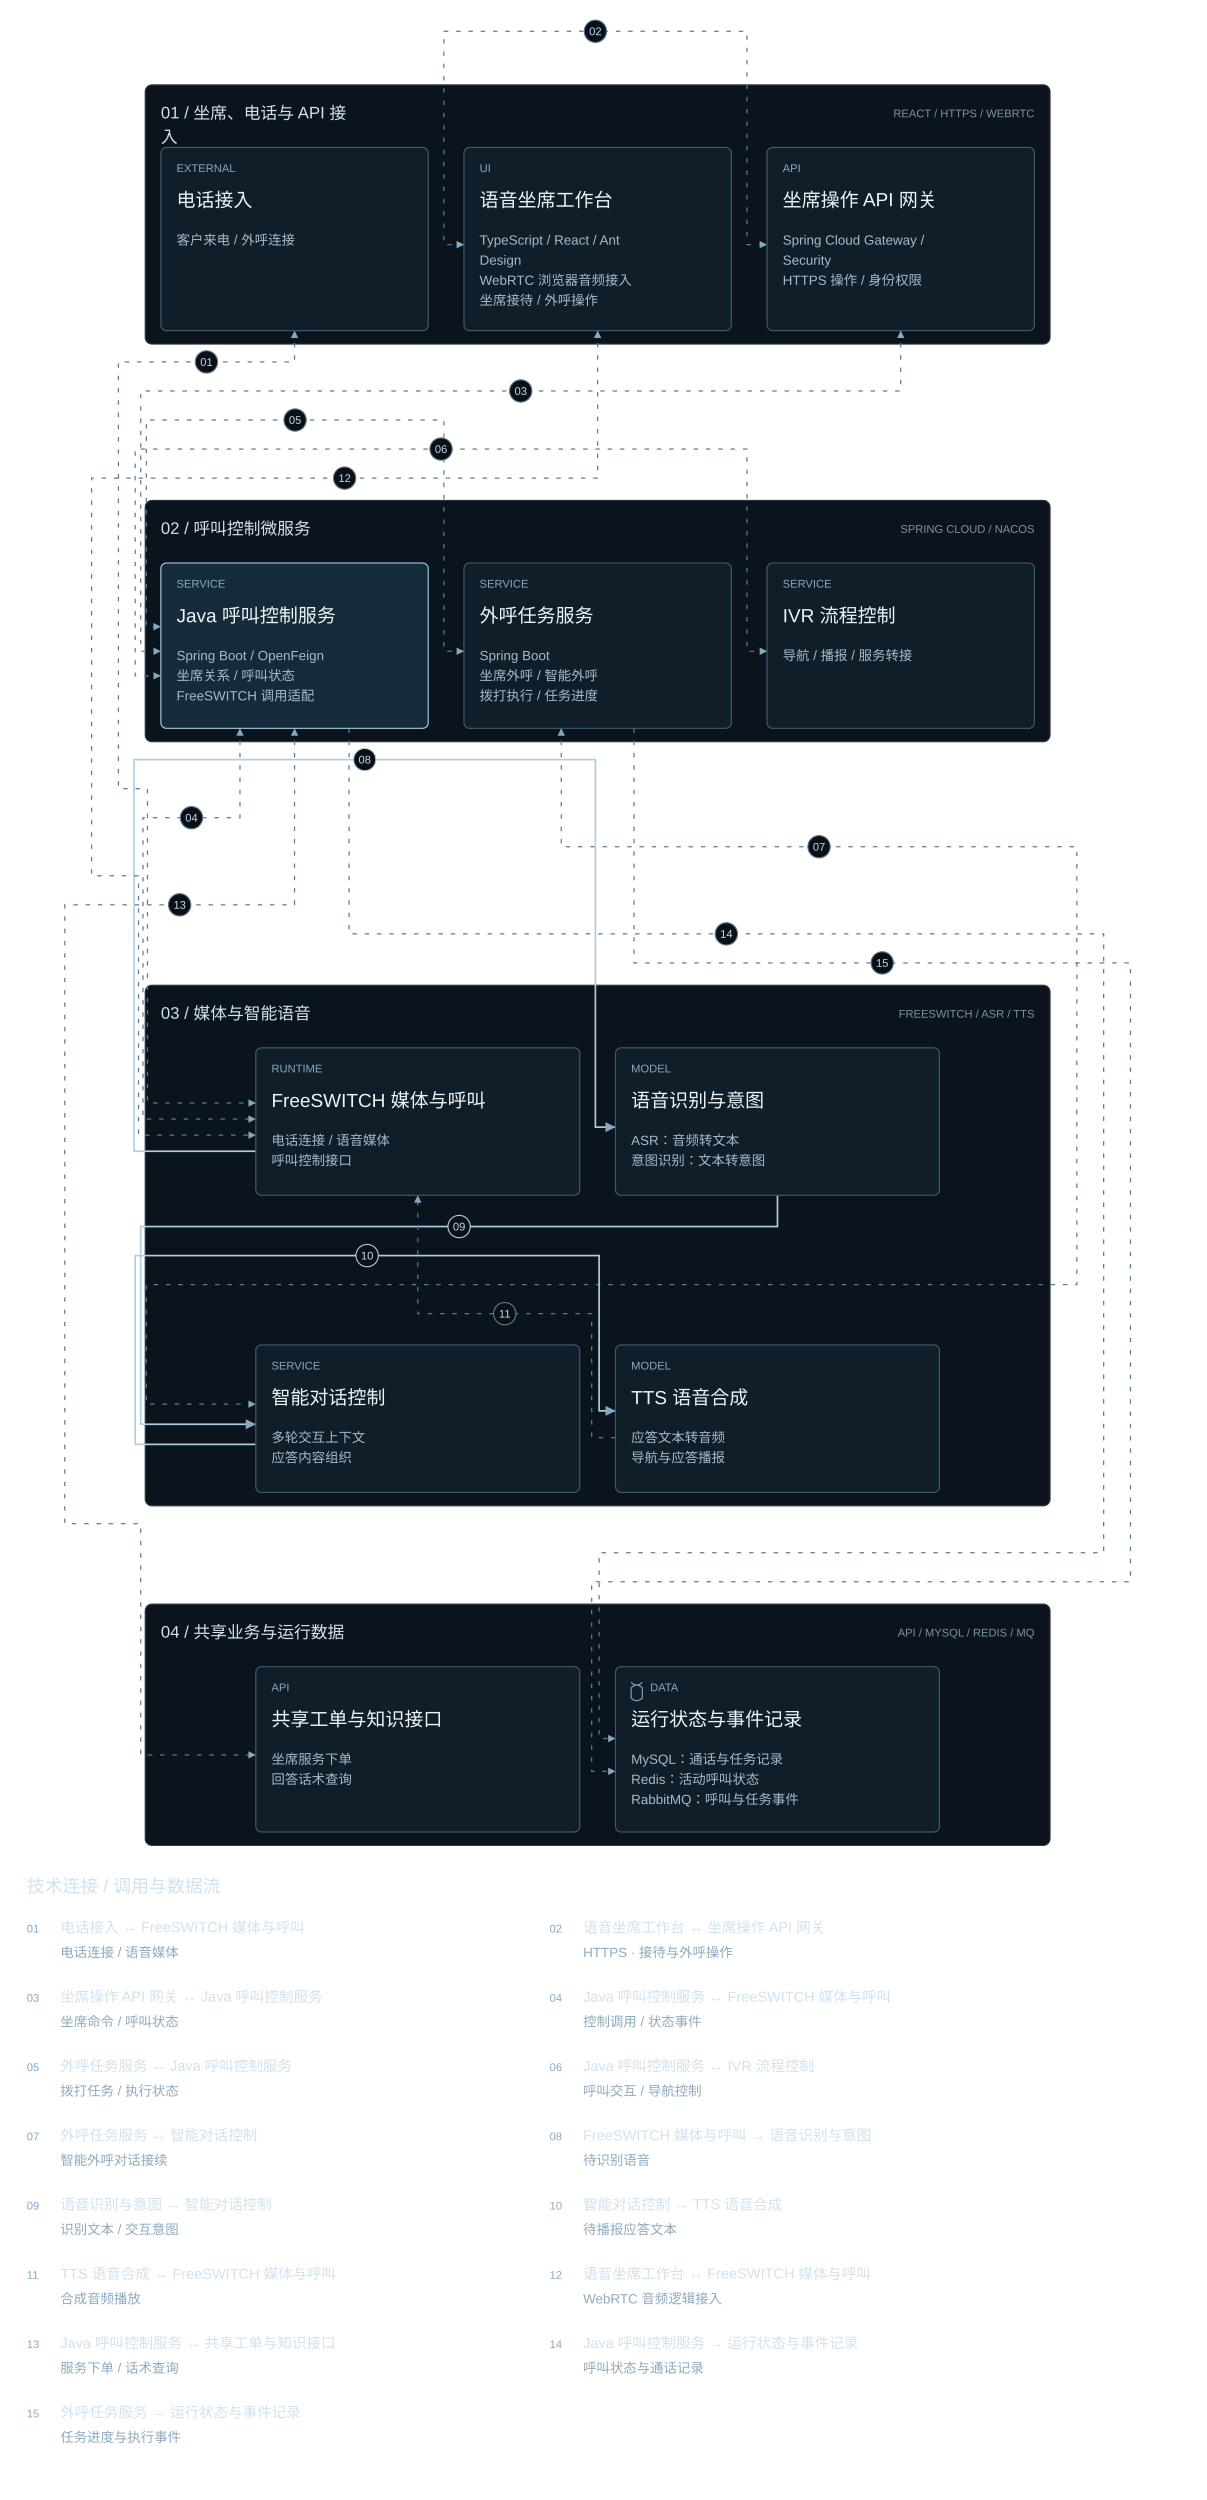
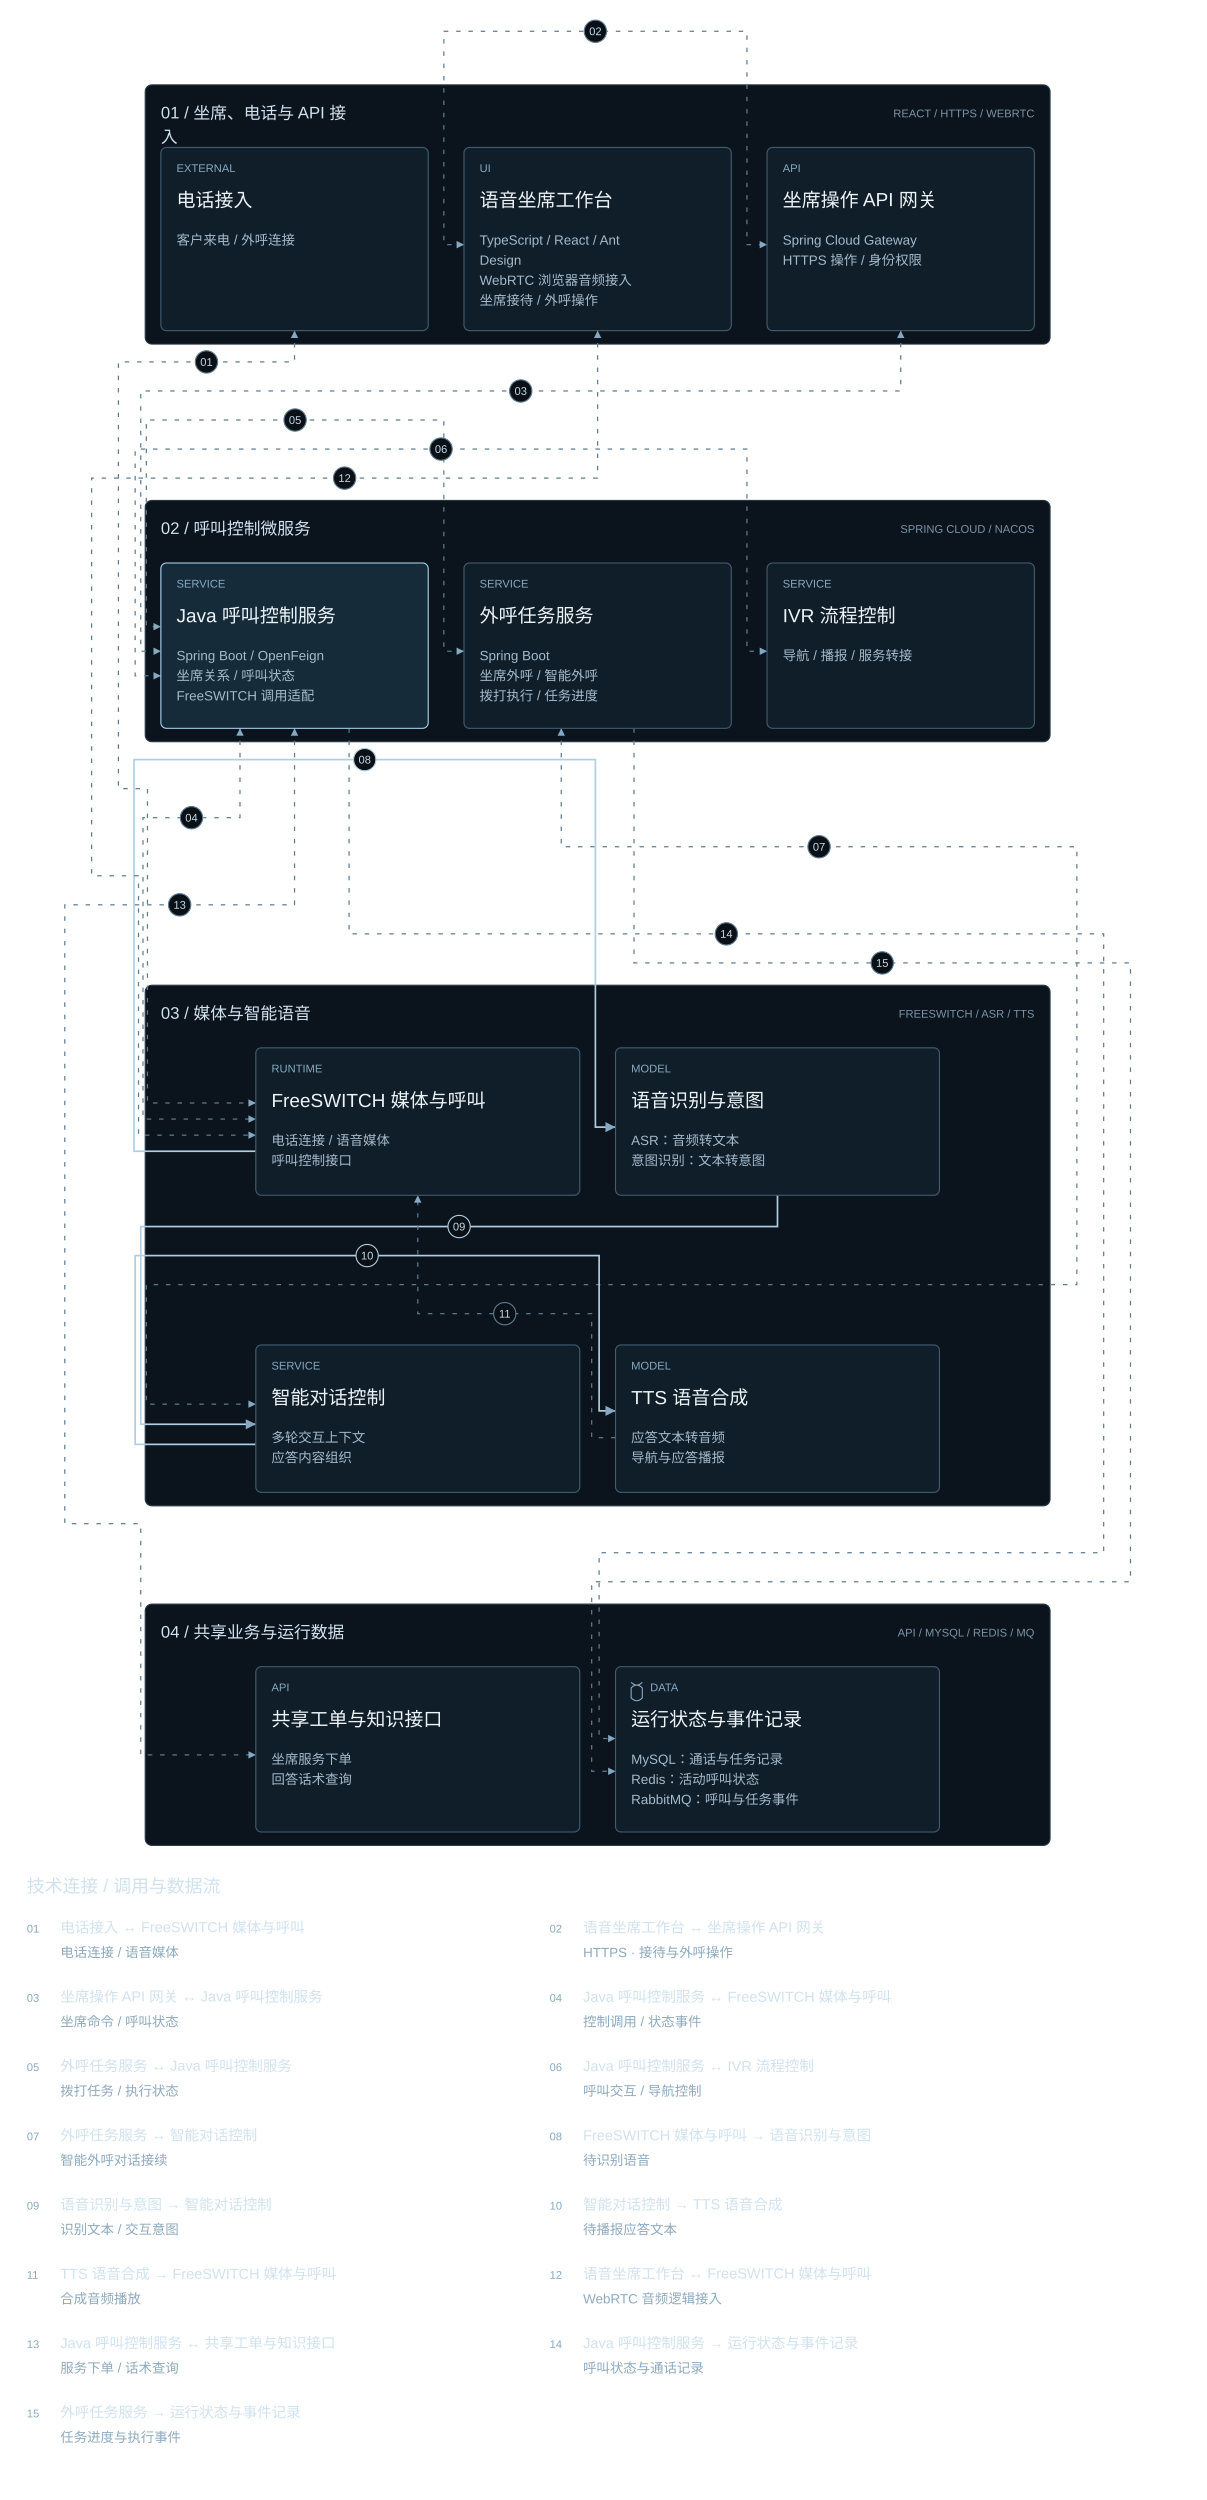
<svg xmlns="http://www.w3.org/2000/svg" width="1080" height="2238" viewBox="0 0 1080 2238" preserveAspectRatio="xMidYMin meet" role="img" aria-labelledby="title-customer-service-voice" aria-describedby="desc-customer-service-voice" style="font-family:Arial,'PingFang SC','Microsoft YaHei',sans-serif;background:#0a1015">
  <style>.architecture-packet{pointer-events:none}svg[data-motion="paused"] .architecture-packet{visibility:hidden}@media(prefers-reduced-motion:reduce){.architecture-packet{display:none}}</style>
  <defs>
    <marker id="arrow-customer-service-voice" viewBox="0 0 10 10" refX="10" refY="5" markerWidth="6" markerHeight="6" orient="auto-start-reverse">
      <path d="M0 0 L10 5 L0 10" fill="#85a9c2" />
    </marker>
  </defs>
  <g data-layer="access">
    <rect x="130" y="76" width="810" height="232" rx="6" fill="#0b141d" stroke="#253541" />
    <text x="144" y="106" fill="#d0e2ef" font-size="15" text-anchor="start">
      <tspan x="144" dy="0">01 / 坐席、电话与 API 接</tspan>
      <tspan x="144" dy="21.75">入</tspan>
    </text>
    <text x="926" y="105" fill="#7994a8" font-size="10" text-anchor="end">
      <tspan x="926" dy="0">REACT / HTTPS / WEBRTC</tspan>
    </text>
  </g>
  <g data-layer="control">
    <rect x="130" y="448" width="810" height="216" rx="6" fill="#0b141d" stroke="#253541" />
    <text x="144" y="478" fill="#d0e2ef" font-size="15" text-anchor="start">
      <tspan x="144" dy="0">02 / 呼叫控制微服务</tspan>
    </text>
    <text x="926" y="477" fill="#7994a8" font-size="10" text-anchor="end">
      <tspan x="926" dy="0">SPRING CLOUD / NACOS</tspan>
    </text>
  </g>
  <g data-layer="media">
    <rect x="130" y="882" width="810" height="466" rx="6" fill="#0b141d" stroke="#253541" />
    <text x="144" y="912" fill="#d0e2ef" font-size="15" text-anchor="start">
      <tspan x="144" dy="0">03 / 媒体与智能语音</tspan>
    </text>
    <text x="926" y="911" fill="#7994a8" font-size="10" text-anchor="end">
      <tspan x="926" dy="0">FREESWITCH / ASR / TTS</tspan>
    </text>
  </g>
  <g data-layer="shared">
    <rect x="130" y="1436" width="810" height="216" rx="6" fill="#0b141d" stroke="#253541" />
    <text x="144" y="1466" fill="#d0e2ef" font-size="15" text-anchor="start">
      <tspan x="144" dy="0">04 / 共享业务与运行数据</tspan>
    </text>
    <text x="926" y="1465" fill="#7994a8" font-size="10" text-anchor="end">
      <tspan x="926" dy="0">API / MYSQL / REDIS / MQ</tspan>
    </text>
  </g>
  <g data-edge="01" data-kind="call">
    <path class="architecture-route" d="M263.667 296 V324 H106 V706 H132 V987.4 H229" fill="none" stroke="#5c7b92" stroke-width="1.1" stroke-dasharray="4 7" marker-start="url(#arrow-customer-service-voice)" marker-end="url(#arrow-customer-service-voice)" />
    <g class="architecture-packet packet-support" data-direction="forward" data-distance="972.0666666666667" data-speed="100" aria-hidden="true" opacity="0">
      <circle r="7" fill="#efc896" opacity=".1" />
      <circle r="4.5" fill="#efc896" opacity=".16" />
      <path d="M0 -3.5 L3.5 0 L0 3.5 L-3.5 0 Z" fill="#efc896" />
      <animateMotion path="M263.667 296 V324 H106 V706 H132 V987.4 H229" keyPoints="0;1" keyTimes="0;1" calcMode="linear" dur="9.721s" begin="-0s" repeatCount="indefinite" />
      <animate attributeName="opacity" values="0;.72;.72;0" keyTimes="0;.03;.97;1" calcMode="linear" dur="9.721s" begin="-0s" repeatCount="indefinite" />
    </g>
    <g class="architecture-packet packet-support" data-direction="reverse" data-distance="972.0666666666667" data-speed="100" aria-hidden="true" opacity="0">
      <circle r="7" fill="#efc896" opacity=".1" />
      <circle r="4.5" fill="#efc896" opacity=".16" />
      <path d="M0 -3.5 L3.5 0 L0 3.5 L-3.5 0 Z" fill="#efc896" />
      <animateMotion path="M263.667 296 V324 H106 V706 H132 V987.4 H229" keyPoints="1;0" keyTimes="0;1" calcMode="linear" dur="9.721s" begin="-4.86s" repeatCount="indefinite" />
      <animate attributeName="opacity" values="0;.72;.72;0" keyTimes="0;.03;.97;1" calcMode="linear" dur="9.721s" begin="-4.86s" repeatCount="indefinite" />
    </g>
    <circle cx="184.833" cy="324" r="10" fill="#0a1015" stroke="#5c7b92" />
    <text x="184.833" y="327.5" fill="#c1d9ea" font-size="10" text-anchor="middle">
      <tspan x="184.833" dy="0">01</tspan>
    </text>
  </g>
  <g data-edge="02" data-kind="call">
    <path class="architecture-route" d="M415.333 219 H397.333 V28 H668.667 V219 H686.667" fill="none" stroke="#5c7b92" stroke-width="1.1" stroke-dasharray="4 7" marker-start="url(#arrow-customer-service-voice)" marker-end="url(#arrow-customer-service-voice)" />
    <g class="architecture-packet packet-support" data-direction="forward" data-distance="689.3333333333334" data-speed="100" aria-hidden="true" opacity="0">
      <circle r="7" fill="#efc896" opacity=".1" />
      <circle r="4.5" fill="#efc896" opacity=".16" />
      <path d="M0 -3.5 L3.5 0 L0 3.5 L-3.5 0 Z" fill="#efc896" />
      <animateMotion path="M415.333 219 H397.333 V28 H668.667 V219 H686.667" keyPoints="0;1" keyTimes="0;1" calcMode="linear" dur="6.893s" begin="-2.633s" repeatCount="indefinite" />
      <animate attributeName="opacity" values="0;.72;.72;0" keyTimes="0;.03;.97;1" calcMode="linear" dur="6.893s" begin="-2.633s" repeatCount="indefinite" />
    </g>
    <g class="architecture-packet packet-support" data-direction="reverse" data-distance="689.3333333333334" data-speed="100" aria-hidden="true" opacity="0">
      <circle r="7" fill="#efc896" opacity=".1" />
      <circle r="4.5" fill="#efc896" opacity=".16" />
      <path d="M0 -3.5 L3.5 0 L0 3.5 L-3.5 0 Z" fill="#efc896" />
      <animateMotion path="M415.333 219 H397.333 V28 H668.667 V219 H686.667" keyPoints="1;0" keyTimes="0;1" calcMode="linear" dur="6.893s" begin="-6.08s" repeatCount="indefinite" />
      <animate attributeName="opacity" values="0;.72;.72;0" keyTimes="0;.03;.97;1" calcMode="linear" dur="6.893s" begin="-6.08s" repeatCount="indefinite" />
    </g>
    <circle cx="533" cy="28" r="10" fill="#0a1015" stroke="#5c7b92" />
    <text x="533" y="31.5" fill="#c1d9ea" font-size="10" text-anchor="middle">
      <tspan x="533" dy="0">02</tspan>
    </text>
  </g>
  <g data-edge="03" data-kind="call">
    <path class="architecture-route" d="M806.333 296 V350 H126 V583 H144" fill="none" stroke="#5c7b92" stroke-width="1.1" stroke-dasharray="4 7" marker-start="url(#arrow-customer-service-voice)" marker-end="url(#arrow-customer-service-voice)" />
    <g class="architecture-packet packet-support" data-direction="forward" data-distance="985.3333333333334" data-speed="100" aria-hidden="true" opacity="0">
      <circle r="7" fill="#efc896" opacity=".1" />
      <circle r="4.5" fill="#efc896" opacity=".16" />
      <path d="M0 -3.5 L3.5 0 L0 3.5 L-3.5 0 Z" fill="#efc896" />
      <animateMotion path="M806.333 296 V350 H126 V583 H144" keyPoints="0;1" keyTimes="0;1" calcMode="linear" dur="9.853s" begin="-7.527s" repeatCount="indefinite" />
      <animate attributeName="opacity" values="0;.72;.72;0" keyTimes="0;.03;.97;1" calcMode="linear" dur="9.853s" begin="-7.527s" repeatCount="indefinite" />
    </g>
    <g class="architecture-packet packet-support" data-direction="reverse" data-distance="985.3333333333334" data-speed="100" aria-hidden="true" opacity="0">
      <circle r="7" fill="#efc896" opacity=".1" />
      <circle r="4.5" fill="#efc896" opacity=".16" />
      <path d="M0 -3.5 L3.5 0 L0 3.5 L-3.5 0 Z" fill="#efc896" />
      <animateMotion path="M806.333 296 V350 H126 V583 H144" keyPoints="1;0" keyTimes="0;1" calcMode="linear" dur="9.853s" begin="-2.601s" repeatCount="indefinite" />
      <animate attributeName="opacity" values="0;.72;.72;0" keyTimes="0;.03;.97;1" calcMode="linear" dur="9.853s" begin="-2.601s" repeatCount="indefinite" />
    </g>
    <circle cx="466.167" cy="350" r="10" fill="#0a1015" stroke="#5c7b92" />
    <text x="466.167" y="353.5" fill="#c1d9ea" font-size="10" text-anchor="middle">
      <tspan x="466.167" dy="0">03</tspan>
    </text>
  </g>
  <g data-edge="04" data-kind="call">
    <path class="architecture-route" d="M214.833 652 V732 H128 V1001.8 H229" fill="none" stroke="#5c7b92" stroke-width="1.1" stroke-dasharray="4 7" marker-start="url(#arrow-customer-service-voice)" marker-end="url(#arrow-customer-service-voice)" />
    <g class="architecture-packet packet-support" data-direction="forward" data-distance="537.6333333333333" data-speed="100" aria-hidden="true" opacity="0">
      <circle r="7" fill="#efc896" opacity=".1" />
      <circle r="4.5" fill="#efc896" opacity=".16" />
      <path d="M0 -3.5 L3.5 0 L0 3.5 L-3.5 0 Z" fill="#efc896" />
      <animateMotion path="M214.833 652 V732 H128 V1001.8 H229" keyPoints="0;1" keyTimes="0;1" calcMode="linear" dur="5.376s" begin="-0.784s" repeatCount="indefinite" />
      <animate attributeName="opacity" values="0;.72;.72;0" keyTimes="0;.03;.97;1" calcMode="linear" dur="5.376s" begin="-0.784s" repeatCount="indefinite" />
    </g>
    <g class="architecture-packet packet-support" data-direction="reverse" data-distance="537.6333333333333" data-speed="100" aria-hidden="true" opacity="0">
      <circle r="7" fill="#efc896" opacity=".1" />
      <circle r="4.5" fill="#efc896" opacity=".16" />
      <path d="M0 -3.5 L3.5 0 L0 3.5 L-3.5 0 Z" fill="#efc896" />
      <animateMotion path="M214.833 652 V732 H128 V1001.8 H229" keyPoints="1;0" keyTimes="0;1" calcMode="linear" dur="5.376s" begin="-3.473s" repeatCount="indefinite" />
      <animate attributeName="opacity" values="0;.72;.72;0" keyTimes="0;.03;.97;1" calcMode="linear" dur="5.376s" begin="-3.473s" repeatCount="indefinite" />
    </g>
    <circle cx="171.417" cy="732" r="10" fill="#0a1015" stroke="#5c7b92" />
    <text x="171.417" y="735.5" fill="#c1d9ea" font-size="10" text-anchor="middle">
      <tspan x="171.417" dy="0">04</tspan>
    </text>
  </g>
  <g data-edge="05" data-kind="call">
    <path class="architecture-route" d="M415.333 583 H397.333 V376 H131 V561 H144" fill="none" stroke="#5c7b92" stroke-width="1.1" stroke-dasharray="4 7" marker-start="url(#arrow-customer-service-voice)" marker-end="url(#arrow-customer-service-voice)" />
    <g class="architecture-packet packet-support" data-direction="forward" data-distance="689.3333333333334" data-speed="100" aria-hidden="true" opacity="0">
      <circle r="7" fill="#efc896" opacity=".1" />
      <circle r="4.5" fill="#efc896" opacity=".16" />
      <path d="M0 -3.5 L3.5 0 L0 3.5 L-3.5 0 Z" fill="#efc896" />
      <animateMotion path="M415.333 583 H397.333 V376 H131 V561 H144" keyPoints="0;1" keyTimes="0;1" calcMode="linear" dur="6.893s" begin="-3.639s" repeatCount="indefinite" />
      <animate attributeName="opacity" values="0;.72;.72;0" keyTimes="0;.03;.97;1" calcMode="linear" dur="6.893s" begin="-3.639s" repeatCount="indefinite" />
    </g>
    <g class="architecture-packet packet-support" data-direction="reverse" data-distance="689.3333333333334" data-speed="100" aria-hidden="true" opacity="0">
      <circle r="7" fill="#efc896" opacity=".1" />
      <circle r="4.5" fill="#efc896" opacity=".16" />
      <path d="M0 -3.5 L3.5 0 L0 3.5 L-3.5 0 Z" fill="#efc896" />
      <animateMotion path="M415.333 583 H397.333 V376 H131 V561 H144" keyPoints="1;0" keyTimes="0;1" calcMode="linear" dur="6.893s" begin="-0.192s" repeatCount="indefinite" />
      <animate attributeName="opacity" values="0;.72;.72;0" keyTimes="0;.03;.97;1" calcMode="linear" dur="6.893s" begin="-0.192s" repeatCount="indefinite" />
    </g>
    <circle cx="264.167" cy="376" r="10" fill="#0a1015" stroke="#5c7b92" />
    <text x="264.167" y="379.5" fill="#c1d9ea" font-size="10" text-anchor="middle">
      <tspan x="264.167" dy="0">05</tspan>
    </text>
  </g>
  <g data-edge="06" data-kind="call">
    <path class="architecture-route" d="M144 605 H121 V402 H668.667 V583 H686.667" fill="none" stroke="#5c7b92" stroke-width="1.1" stroke-dasharray="4 7" marker-start="url(#arrow-customer-service-voice)" marker-end="url(#arrow-customer-service-voice)" />
    <g class="architecture-packet packet-support" data-direction="forward" data-distance="972.6666666666667" data-speed="100" aria-hidden="true" opacity="0">
      <circle r="7" fill="#efc896" opacity=".1" />
      <circle r="4.5" fill="#efc896" opacity=".16" />
      <path d="M0 -3.5 L3.5 0 L0 3.5 L-3.5 0 Z" fill="#efc896" />
      <animateMotion path="M144 605 H121 V402 H668.667 V583 H686.667" keyPoints="0;1" keyTimes="0;1" calcMode="linear" dur="9.727s" begin="-8.85s" repeatCount="indefinite" />
      <animate attributeName="opacity" values="0;.72;.72;0" keyTimes="0;.03;.97;1" calcMode="linear" dur="9.727s" begin="-8.85s" repeatCount="indefinite" />
    </g>
    <g class="architecture-packet packet-support" data-direction="reverse" data-distance="972.6666666666667" data-speed="100" aria-hidden="true" opacity="0">
      <circle r="7" fill="#efc896" opacity=".1" />
      <circle r="4.5" fill="#efc896" opacity=".16" />
      <path d="M0 -3.5 L3.5 0 L0 3.5 L-3.5 0 Z" fill="#efc896" />
      <animateMotion path="M144 605 H121 V402 H668.667 V583 H686.667" keyPoints="1;0" keyTimes="0;1" calcMode="linear" dur="9.727s" begin="-3.986s" repeatCount="indefinite" />
      <animate attributeName="opacity" values="0;.72;.72;0" keyTimes="0;.03;.97;1" calcMode="linear" dur="9.727s" begin="-3.986s" repeatCount="indefinite" />
    </g>
    <circle cx="394.833" cy="402" r="10" fill="#0a1015" stroke="#5c7b92" />
    <text x="394.833" y="405.5" fill="#c1d9ea" font-size="10" text-anchor="middle">
      <tspan x="394.833" dy="0">06</tspan>
    </text>
  </g>
  <g data-edge="07" data-kind="call">
    <path class="architecture-route" d="M502.444 652 V758 H964 V1150 H131 V1257 H229" fill="none" stroke="#5c7b92" stroke-width="1.1" stroke-dasharray="4 7" marker-start="url(#arrow-customer-service-voice)" marker-end="url(#arrow-customer-service-voice)" />
    <g class="architecture-packet packet-support" data-direction="forward" data-distance="1997.5555555555557" data-speed="100" aria-hidden="true" opacity="0">
      <circle r="7" fill="#efc896" opacity=".1" />
      <circle r="4.5" fill="#efc896" opacity=".16" />
      <path d="M0 -3.5 L3.5 0 L0 3.5 L-3.5 0 Z" fill="#efc896" />
      <animateMotion path="M502.444 652 V758 H964 V1150 H131 V1257 H229" keyPoints="0;1" keyTimes="0;1" calcMode="linear" dur="19.976s" begin="-5.829s" repeatCount="indefinite" />
      <animate attributeName="opacity" values="0;.72;.72;0" keyTimes="0;.03;.97;1" calcMode="linear" dur="19.976s" begin="-5.829s" repeatCount="indefinite" />
    </g>
    <g class="architecture-packet packet-support" data-direction="reverse" data-distance="1997.5555555555557" data-speed="100" aria-hidden="true" opacity="0">
      <circle r="7" fill="#efc896" opacity=".1" />
      <circle r="4.5" fill="#efc896" opacity=".16" />
      <path d="M0 -3.5 L3.5 0 L0 3.5 L-3.5 0 Z" fill="#efc896" />
      <animateMotion path="M502.444 652 V758 H964 V1150 H131 V1257 H229" keyPoints="1;0" keyTimes="0;1" calcMode="linear" dur="19.976s" begin="-15.817s" repeatCount="indefinite" />
      <animate attributeName="opacity" values="0;.72;.72;0" keyTimes="0;.03;.97;1" calcMode="linear" dur="19.976s" begin="-15.817s" repeatCount="indefinite" />
    </g>
    <circle cx="733.222" cy="758" r="10" fill="#0a1015" stroke="#5c7b92" />
    <text x="733.222" y="761.5" fill="#c1d9ea" font-size="10" text-anchor="middle">
      <tspan x="733.222" dy="0">07</tspan>
    </text>
  </g>
  <g data-edge="08" data-kind="flow">
    <path class="architecture-route" d="M229 1030.6 H120 V680 H533 V1009 H551" fill="none" stroke="#afcee3" stroke-width="1.5" marker-end="url(#arrow-customer-service-voice)" />
    <g class="architecture-packet packet-flow" data-direction="forward" data-distance="1219.6" data-speed="100" aria-hidden="true" opacity="0">
      <circle r="7" fill="#d3f1ff" opacity=".1" />
      <circle r="4.5" fill="#d3f1ff" opacity=".16" />
      <circle r="3" fill="#d3f1ff" />
      <animateMotion path="M229 1030.6 H120 V680 H533 V1009 H551" keyPoints="0;1" keyTimes="0;1" calcMode="linear" dur="12.196s" begin="-8.217s" repeatCount="indefinite" />
      <animate attributeName="opacity" values="0;1;1;0" keyTimes="0;.03;.97;1" calcMode="linear" dur="12.196s" begin="-8.217s" repeatCount="indefinite" />
    </g>
    <circle cx="326.5" cy="680" r="10" fill="#0a1015" stroke="#afcee3" />
    <text x="326.5" y="683.5" fill="#c1d9ea" font-size="10" text-anchor="middle">
      <tspan x="326.5" dy="0">08</tspan>
    </text>
  </g>
  <g data-edge="09" data-kind="flow">
    <path class="architecture-route" d="M696 1070 V1098 H126 V1275 H229" fill="none" stroke="#afcee3" stroke-width="1.5" marker-end="url(#arrow-customer-service-voice)" />
    <g class="architecture-packet packet-flow" data-direction="forward" data-distance="878" data-speed="100" aria-hidden="true" opacity="0">
      <circle r="7" fill="#d3f1ff" opacity=".1" />
      <circle r="4.5" fill="#d3f1ff" opacity=".16" />
      <circle r="3" fill="#d3f1ff" />
      <animateMotion path="M696 1070 V1098 H126 V1275 H229" keyPoints="0;1" keyTimes="0;1" calcMode="linear" dur="8.78s" begin="-0.489s" repeatCount="indefinite" />
      <animate attributeName="opacity" values="0;1;1;0" keyTimes="0;.03;.97;1" calcMode="linear" dur="8.78s" begin="-0.489s" repeatCount="indefinite" />
    </g>
    <circle cx="411" cy="1098" r="10" fill="#0a1015" stroke="#afcee3" />
    <text x="411" y="1101.5" fill="#c1d9ea" font-size="10" text-anchor="middle">
      <tspan x="411" dy="0">09</tspan>
    </text>
  </g>
  <g data-edge="10" data-kind="flow">
    <path class="architecture-route" d="M229 1293 H121 V1124 H536.333 V1263 H551" fill="none" stroke="#afcee3" stroke-width="1.5" marker-end="url(#arrow-customer-service-voice)" />
    <g class="architecture-packet packet-flow" data-direction="forward" data-distance="846" data-speed="100" aria-hidden="true" opacity="0">
      <circle r="7" fill="#d3f1ff" opacity=".1" />
      <circle r="4.5" fill="#d3f1ff" opacity=".16" />
      <circle r="3" fill="#d3f1ff" />
      <animateMotion path="M229 1293 H121 V1124 H536.333 V1263 H551" keyPoints="0;1" keyTimes="0;1" calcMode="linear" dur="8.46s" begin="-3.703s" repeatCount="indefinite" />
      <animate attributeName="opacity" values="0;1;1;0" keyTimes="0;.03;.97;1" calcMode="linear" dur="8.46s" begin="-3.703s" repeatCount="indefinite" />
    </g>
    <circle cx="328.667" cy="1124" r="10" fill="#0a1015" stroke="#afcee3" />
    <text x="328.667" y="1127.5" fill="#c1d9ea" font-size="10" text-anchor="middle">
      <tspan x="328.667" dy="0">10</tspan>
    </text>
  </g>
  <g data-edge="11" data-kind="call">
    <path class="architecture-route" d="M551 1287 H529.667 V1176 H374 V1070" fill="none" stroke="#5c7b92" stroke-width="1.1" stroke-dasharray="4 7" marker-end="url(#arrow-customer-service-voice)" />
    <g class="architecture-packet packet-support" data-direction="forward" data-distance="394" data-speed="100" aria-hidden="true" opacity="0">
      <circle r="7" fill="#efc896" opacity=".1" />
      <circle r="4.5" fill="#efc896" opacity=".16" />
      <path d="M0 -3.5 L3.5 0 L0 3.5 L-3.5 0 Z" fill="#efc896" />
      <animateMotion path="M551 1287 H529.667 V1176 H374 V1070" keyPoints="0;1" keyTimes="0;1" calcMode="linear" dur="3.94s" begin="-3.229s" repeatCount="indefinite" />
      <animate attributeName="opacity" values="0;.72;.72;0" keyTimes="0;.03;.97;1" calcMode="linear" dur="3.94s" begin="-3.229s" repeatCount="indefinite" />
    </g>
    <circle cx="451.833" cy="1176" r="10" fill="#0a1015" stroke="#5c7b92" />
    <text x="451.833" y="1179.5" fill="#c1d9ea" font-size="10" text-anchor="middle">
      <tspan x="451.833" dy="0">11</tspan>
    </text>
  </g>
  <g data-edge="12" data-kind="call">
    <path class="architecture-route" d="M535 296 V428 H82 V784 H124 V1016.2 H229" fill="none" stroke="#5c7b92" stroke-width="1.1" stroke-dasharray="4 7" marker-start="url(#arrow-customer-service-voice)" marker-end="url(#arrow-customer-service-voice)" />
    <g class="architecture-packet packet-support" data-direction="forward" data-distance="1320.2" data-speed="100" aria-hidden="true" opacity="0">
      <circle r="7" fill="#efc896" opacity=".1" />
      <circle r="4.5" fill="#efc896" opacity=".16" />
      <path d="M0 -3.5 L3.5 0 L0 3.5 L-3.5 0 Z" fill="#efc896" />
      <animateMotion path="M535 296 V428 H82 V784 H124 V1016.2 H229" keyPoints="0;1" keyTimes="0;1" calcMode="linear" dur="13.202s" begin="-2.662s" repeatCount="indefinite" />
      <animate attributeName="opacity" values="0;.72;.72;0" keyTimes="0;.03;.97;1" calcMode="linear" dur="13.202s" begin="-2.662s" repeatCount="indefinite" />
    </g>
    <g class="architecture-packet packet-support" data-direction="reverse" data-distance="1320.2" data-speed="100" aria-hidden="true" opacity="0">
      <circle r="7" fill="#efc896" opacity=".1" />
      <circle r="4.5" fill="#efc896" opacity=".16" />
      <path d="M0 -3.5 L3.5 0 L0 3.5 L-3.5 0 Z" fill="#efc896" />
      <animateMotion path="M535 296 V428 H82 V784 H124 V1016.2 H229" keyPoints="1;0" keyTimes="0;1" calcMode="linear" dur="13.202s" begin="-9.263s" repeatCount="indefinite" />
      <animate attributeName="opacity" values="0;.72;.72;0" keyTimes="0;.03;.97;1" calcMode="linear" dur="13.202s" begin="-9.263s" repeatCount="indefinite" />
    </g>
    <circle cx="308.5" cy="428" r="10" fill="#0a1015" stroke="#5c7b92" />
    <text x="308.5" y="431.5" fill="#c1d9ea" font-size="10" text-anchor="middle">
      <tspan x="308.5" dy="0">12</tspan>
    </text>
  </g>
  <g data-edge="13" data-kind="call">
    <path class="architecture-route" d="M263.667 652 V810 H58 V1364 H126 V1571 H229" fill="none" stroke="#5c7b92" stroke-width="1.1" stroke-dasharray="4 7" marker-start="url(#arrow-customer-service-voice)" marker-end="url(#arrow-customer-service-voice)" />
    <g class="architecture-packet packet-support" data-direction="forward" data-distance="1295.6666666666667" data-speed="100" aria-hidden="true" opacity="0">
      <circle r="7" fill="#efc896" opacity=".1" />
      <circle r="4.5" fill="#efc896" opacity=".16" />
      <path d="M0 -3.5 L3.5 0 L0 3.5 L-3.5 0 Z" fill="#efc896" />
      <animateMotion path="M263.667 652 V810 H58 V1364 H126 V1571 H229" keyPoints="0;1" keyTimes="0;1" calcMode="linear" dur="12.957s" begin="-7.561s" repeatCount="indefinite" />
      <animate attributeName="opacity" values="0;.72;.72;0" keyTimes="0;.03;.97;1" calcMode="linear" dur="12.957s" begin="-7.561s" repeatCount="indefinite" />
    </g>
    <g class="architecture-packet packet-support" data-direction="reverse" data-distance="1295.6666666666667" data-speed="100" aria-hidden="true" opacity="0">
      <circle r="7" fill="#efc896" opacity=".1" />
      <circle r="4.5" fill="#efc896" opacity=".16" />
      <path d="M0 -3.5 L3.5 0 L0 3.5 L-3.5 0 Z" fill="#efc896" />
      <animateMotion path="M263.667 652 V810 H58 V1364 H126 V1571 H229" keyPoints="1;0" keyTimes="0;1" calcMode="linear" dur="12.957s" begin="-1.083s" repeatCount="indefinite" />
      <animate attributeName="opacity" values="0;.72;.72;0" keyTimes="0;.03;.97;1" calcMode="linear" dur="12.957s" begin="-1.083s" repeatCount="indefinite" />
    </g>
    <circle cx="160.833" cy="810" r="10" fill="#0a1015" stroke="#5c7b92" />
    <text x="160.833" y="813.5" fill="#c1d9ea" font-size="10" text-anchor="middle">
      <tspan x="160.833" dy="0">13</tspan>
    </text>
  </g>
  <g data-edge="14" data-kind="event">
    <path class="architecture-route" d="M312.5 652 V836 H988 V1390 H536.333 V1556.333 H551" fill="none" stroke="#5c7b92" stroke-width="1.1" stroke-dasharray="4 7" marker-end="url(#arrow-customer-service-voice)" />
    <g class="architecture-packet packet-support" data-direction="forward" data-distance="2046.1666666666665" data-speed="100" aria-hidden="true" opacity="0">
      <circle r="7" fill="#efc896" opacity=".1" />
      <circle r="4.5" fill="#efc896" opacity=".16" />
      <path d="M0 -3.5 L3.5 0 L0 3.5 L-3.5 0 Z" fill="#efc896" />
      <animateMotion path="M312.5 652 V836 H988 V1390 H536.333 V1556.333 H551" keyPoints="0;1" keyTimes="0;1" calcMode="linear" dur="20.462s" begin="-19.757s" repeatCount="indefinite" />
      <animate attributeName="opacity" values="0;.72;.72;0" keyTimes="0;.03;.97;1" calcMode="linear" dur="20.462s" begin="-19.757s" repeatCount="indefinite" />
    </g>
    <circle cx="650.25" cy="836" r="10" fill="#0a1015" stroke="#5c7b92" />
    <text x="650.25" y="839.5" fill="#c1d9ea" font-size="10" text-anchor="middle">
      <tspan x="650.25" dy="0">14</tspan>
    </text>
  </g>
  <g data-edge="15" data-kind="event">
    <path class="architecture-route" d="M567.556 652 V862 H1012 V1416 H529.667 V1585.667 H551" fill="none" stroke="#5c7b92" stroke-width="1.1" stroke-dasharray="4 7" marker-end="url(#arrow-customer-service-voice)" />
    <g class="architecture-packet packet-support" data-direction="forward" data-distance="1881.7777777777778" data-speed="100" aria-hidden="true" opacity="0">
      <circle r="7" fill="#efc896" opacity=".1" />
      <circle r="4.5" fill="#efc896" opacity=".16" />
      <path d="M0 -3.5 L3.5 0 L0 3.5 L-3.5 0 Z" fill="#efc896" />
      <animateMotion path="M567.556 652 V862 H1012 V1416 H529.667 V1585.667 H551" keyPoints="0;1" keyTimes="0;1" calcMode="linear" dur="18.818s" begin="-6.54s" repeatCount="indefinite" />
      <animate attributeName="opacity" values="0;.72;.72;0" keyTimes="0;.03;.97;1" calcMode="linear" dur="18.818s" begin="-6.54s" repeatCount="indefinite" />
    </g>
    <circle cx="789.778" cy="862" r="10" fill="#0a1015" stroke="#5c7b92" />
    <text x="789.778" y="865.5" fill="#c1d9ea" font-size="10" text-anchor="middle">
      <tspan x="789.778" dy="0">15</tspan>
    </text>
  </g>
  <g data-node="phone">
    <rect x="144" y="132" width="239.333" height="164" rx="5" fill="#101e29" stroke="#405c70" />
    <text x="158" y="154" fill="#85a9c2" font-size="10" text-anchor="start">
      <tspan x="158" dy="0">EXTERNAL</tspan>
    </text>
    <text x="158" y="185" fill="#edf4f8" font-size="17" text-anchor="start">
      <tspan x="158" dy="0">电话接入</tspan>
    </text>
    <text x="158" y="219" fill="#a4bacb" font-size="12" text-anchor="start">
      <tspan x="158" dy="0">客户来电 / 外呼连接</tspan>
    </text>
  </g>
  <g data-node="seat">
    <rect x="415.333" y="132" width="239.333" height="164" rx="5" fill="#101e29" stroke="#405c70" />
    <text x="429.333" y="154" fill="#85a9c2" font-size="10" text-anchor="start">
      <tspan x="429.333" dy="0">UI</tspan>
    </text>
    <text x="429.333" y="185" fill="#edf4f8" font-size="17" text-anchor="start">
      <tspan x="429.333" dy="0">语音坐席工作台</tspan>
    </text>
    <text x="429.333" y="219" fill="#a4bacb" font-size="12" text-anchor="start">
      <tspan x="429.333" dy="0">TypeScript / React / Ant</tspan>
      <tspan x="429.333" dy="18">Design</tspan>
      <tspan x="429.333" dy="18">WebRTC 浏览器音频接入</tspan>
      <tspan x="429.333" dy="18">坐席接待 / 外呼操作</tspan>
    </text>
  </g>
  <g data-node="gateway">
    <rect x="686.667" y="132" width="239.333" height="164" rx="5" fill="#101e29" stroke="#405c70" />
    <text x="700.667" y="154" fill="#85a9c2" font-size="10" text-anchor="start">
      <tspan x="700.667" dy="0">API</tspan>
    </text>
    <text x="700.667" y="185" fill="#edf4f8" font-size="17" text-anchor="start">
      <tspan x="700.667" dy="0">坐席操作 API 网关</tspan>
    </text>
    <text x="700.667" y="219" fill="#a4bacb" font-size="12" text-anchor="start">
-       <tspan x="700.667" dy="0">Spring Cloud Gateway /</tspan>
-       <tspan x="700.667" dy="18">Security</tspan>
+       <tspan x="700.667" dy="0">Spring Cloud Gateway</tspan>
      <tspan x="700.667" dy="18">HTTPS 操作 / 身份权限</tspan>
    </text>
  </g>
  <g data-node="control">
    <rect x="144" y="504" width="239.333" height="148" rx="5" fill="#152b3a" stroke="#a6d0eb" />
    <text x="158" y="526" fill="#85a9c2" font-size="10" text-anchor="start">
      <tspan x="158" dy="0">SERVICE</tspan>
    </text>
    <text x="158" y="557" fill="#edf4f8" font-size="17" text-anchor="start">
      <tspan x="158" dy="0">Java 呼叫控制服务</tspan>
    </text>
    <text x="158" y="591" fill="#a4bacb" font-size="12" text-anchor="start">
      <tspan x="158" dy="0">Spring Boot / OpenFeign</tspan>
      <tspan x="158" dy="18">坐席关系 / 呼叫状态</tspan>
      <tspan x="158" dy="18">FreeSWITCH 调用适配</tspan>
    </text>
  </g>
  <g data-node="outbound">
    <rect x="415.333" y="504" width="239.333" height="148" rx="5" fill="#101e29" stroke="#405c70" />
    <text x="429.333" y="526" fill="#85a9c2" font-size="10" text-anchor="start">
      <tspan x="429.333" dy="0">SERVICE</tspan>
    </text>
    <text x="429.333" y="557" fill="#edf4f8" font-size="17" text-anchor="start">
      <tspan x="429.333" dy="0">外呼任务服务</tspan>
    </text>
    <text x="429.333" y="591" fill="#a4bacb" font-size="12" text-anchor="start">
      <tspan x="429.333" dy="0">Spring Boot</tspan>
      <tspan x="429.333" dy="18">坐席外呼 / 智能外呼</tspan>
      <tspan x="429.333" dy="18">拨打执行 / 任务进度</tspan>
    </text>
  </g>
  <g data-node="ivr">
    <rect x="686.667" y="504" width="239.333" height="148" rx="5" fill="#101e29" stroke="#405c70" />
    <text x="700.667" y="526" fill="#85a9c2" font-size="10" text-anchor="start">
      <tspan x="700.667" dy="0">SERVICE</tspan>
    </text>
    <text x="700.667" y="557" fill="#edf4f8" font-size="17" text-anchor="start">
      <tspan x="700.667" dy="0">IVR 流程控制</tspan>
    </text>
    <text x="700.667" y="591" fill="#a4bacb" font-size="12" text-anchor="start">
      <tspan x="700.667" dy="0">导航 / 播报 / 服务转接</tspan>
    </text>
  </g>
  <g data-node="switch">
    <rect x="229" y="938" width="290" height="132" rx="5" fill="#101e29" stroke="#405c70" />
    <text x="243" y="960" fill="#85a9c2" font-size="10" text-anchor="start">
      <tspan x="243" dy="0">RUNTIME</tspan>
    </text>
    <text x="243" y="991" fill="#edf4f8" font-size="17" text-anchor="start">
      <tspan x="243" dy="0">FreeSWITCH 媒体与呼叫</tspan>
    </text>
    <text x="243" y="1025" fill="#a4bacb" font-size="12" text-anchor="start">
      <tspan x="243" dy="0">电话连接 / 语音媒体</tspan>
      <tspan x="243" dy="18">呼叫控制接口</tspan>
    </text>
  </g>
  <g data-node="recognition">
    <rect x="551" y="938" width="290" height="132" rx="5" fill="#101e29" stroke="#405c70" />
    <text x="565" y="960" fill="#85a9c2" font-size="10" text-anchor="start">
      <tspan x="565" dy="0">MODEL</tspan>
    </text>
    <text x="565" y="991" fill="#edf4f8" font-size="17" text-anchor="start">
      <tspan x="565" dy="0">语音识别与意图</tspan>
    </text>
    <text x="565" y="1025" fill="#a4bacb" font-size="12" text-anchor="start">
      <tspan x="565" dy="0">ASR：音频转文本</tspan>
      <tspan x="565" dy="18">意图识别：文本转意图</tspan>
    </text>
  </g>
  <g data-node="dialogue">
    <rect x="229" y="1204" width="290" height="132" rx="5" fill="#101e29" stroke="#405c70" />
    <text x="243" y="1226" fill="#85a9c2" font-size="10" text-anchor="start">
      <tspan x="243" dy="0">SERVICE</tspan>
    </text>
    <text x="243" y="1257" fill="#edf4f8" font-size="17" text-anchor="start">
      <tspan x="243" dy="0">智能对话控制</tspan>
    </text>
    <text x="243" y="1291" fill="#a4bacb" font-size="12" text-anchor="start">
      <tspan x="243" dy="0">多轮交互上下文</tspan>
      <tspan x="243" dy="18">应答内容组织</tspan>
    </text>
  </g>
  <g data-node="tts">
    <rect x="551" y="1204" width="290" height="132" rx="5" fill="#101e29" stroke="#405c70" />
    <text x="565" y="1226" fill="#85a9c2" font-size="10" text-anchor="start">
      <tspan x="565" dy="0">MODEL</tspan>
    </text>
    <text x="565" y="1257" fill="#edf4f8" font-size="17" text-anchor="start">
      <tspan x="565" dy="0">TTS 语音合成</tspan>
    </text>
    <text x="565" y="1291" fill="#a4bacb" font-size="12" text-anchor="start">
      <tspan x="565" dy="0">应答文本转音频</tspan>
      <tspan x="565" dy="18">导航与应答播报</tspan>
    </text>
  </g>
  <g data-node="shared">
    <rect x="229" y="1492" width="290" height="148" rx="5" fill="#101e29" stroke="#405c70" />
    <text x="243" y="1514" fill="#85a9c2" font-size="10" text-anchor="start">
      <tspan x="243" dy="0">API</tspan>
    </text>
    <text x="243" y="1545" fill="#edf4f8" font-size="17" text-anchor="start">
      <tspan x="243" dy="0">共享工单与知识接口</tspan>
    </text>
    <text x="243" y="1579" fill="#a4bacb" font-size="12" text-anchor="start">
      <tspan x="243" dy="0">坐席服务下单</tspan>
      <tspan x="243" dy="18">回答话术查询</tspan>
    </text>
  </g>
  <g data-node="data">
    <rect x="551" y="1492" width="290" height="148" rx="5" fill="#101e29" stroke="#405c70" />
    <path d="M565 1511 q5 -5 10 0 v9 q-5 5 -10 0 z m0 -5 q5 5 10 0" fill="none" stroke="#85a9c2" />
    <text x="582" y="1514" fill="#85a9c2" font-size="10" text-anchor="start">
      <tspan x="582" dy="0">DATA</tspan>
    </text>
    <text x="565" y="1545" fill="#edf4f8" font-size="17" text-anchor="start">
      <tspan x="565" dy="0">运行状态与事件记录</tspan>
    </text>
    <text x="565" y="1579" fill="#a4bacb" font-size="12" text-anchor="start">
      <tspan x="565" dy="0">MySQL：通话与任务记录</tspan>
      <tspan x="565" dy="18">Redis：活动呼叫状态</tspan>
      <tspan x="565" dy="18">RabbitMQ：呼叫与任务事件</tspan>
    </text>
  </g>
  <text x="24" y="1694" fill="#d0e2ef" font-size="16" text-anchor="start">
    <tspan x="24" dy="0">技术连接 / 调用与数据流</tspan>
  </text>
  <text x="24" y="1730" fill="#85a9c2" font-size="10" text-anchor="start">
    <tspan x="24" dy="0">01</tspan>
  </text>
  <text x="54" y="1730" fill="#d0e2ef" font-size="13" text-anchor="start">
    <tspan x="54" dy="0">电话接入 ↔ FreeSWITCH 媒体与呼叫</tspan>
  </text>
  <text x="54" y="1752" fill="#8da9bd" font-size="12" text-anchor="start">
    <tspan x="54" dy="0">电话连接 / 语音媒体</tspan>
  </text>
  <text x="492" y="1730" fill="#85a9c2" font-size="10" text-anchor="start">
    <tspan x="492" dy="0">02</tspan>
  </text>
  <text x="522" y="1730" fill="#d0e2ef" font-size="13" text-anchor="start">
    <tspan x="522" dy="0">语音坐席工作台 ↔ 坐席操作 API 网关</tspan>
  </text>
  <text x="522" y="1752" fill="#8da9bd" font-size="12" text-anchor="start">
    <tspan x="522" dy="0">HTTPS · 接待与外呼操作</tspan>
  </text>
  <text x="24" y="1792" fill="#85a9c2" font-size="10" text-anchor="start">
    <tspan x="24" dy="0">03</tspan>
  </text>
  <text x="54" y="1792" fill="#d0e2ef" font-size="13" text-anchor="start">
    <tspan x="54" dy="0">坐席操作 API 网关 ↔ Java 呼叫控制服务</tspan>
  </text>
  <text x="54" y="1814" fill="#8da9bd" font-size="12" text-anchor="start">
    <tspan x="54" dy="0">坐席命令 / 呼叫状态</tspan>
  </text>
  <text x="492" y="1792" fill="#85a9c2" font-size="10" text-anchor="start">
    <tspan x="492" dy="0">04</tspan>
  </text>
  <text x="522" y="1792" fill="#d0e2ef" font-size="13" text-anchor="start">
    <tspan x="522" dy="0">Java 呼叫控制服务 ↔ FreeSWITCH 媒体与呼叫</tspan>
  </text>
  <text x="522" y="1814" fill="#8da9bd" font-size="12" text-anchor="start">
    <tspan x="522" dy="0">控制调用 / 状态事件</tspan>
  </text>
  <text x="24" y="1854" fill="#85a9c2" font-size="10" text-anchor="start">
    <tspan x="24" dy="0">05</tspan>
  </text>
  <text x="54" y="1854" fill="#d0e2ef" font-size="13" text-anchor="start">
    <tspan x="54" dy="0">外呼任务服务 ↔ Java 呼叫控制服务</tspan>
  </text>
  <text x="54" y="1876" fill="#8da9bd" font-size="12" text-anchor="start">
    <tspan x="54" dy="0">拨打任务 / 执行状态</tspan>
  </text>
  <text x="492" y="1854" fill="#85a9c2" font-size="10" text-anchor="start">
    <tspan x="492" dy="0">06</tspan>
  </text>
  <text x="522" y="1854" fill="#d0e2ef" font-size="13" text-anchor="start">
    <tspan x="522" dy="0">Java 呼叫控制服务 ↔ IVR 流程控制</tspan>
  </text>
  <text x="522" y="1876" fill="#8da9bd" font-size="12" text-anchor="start">
    <tspan x="522" dy="0">呼叫交互 / 导航控制</tspan>
  </text>
  <text x="24" y="1916" fill="#85a9c2" font-size="10" text-anchor="start">
    <tspan x="24" dy="0">07</tspan>
  </text>
  <text x="54" y="1916" fill="#d0e2ef" font-size="13" text-anchor="start">
    <tspan x="54" dy="0">外呼任务服务 ↔ 智能对话控制</tspan>
  </text>
  <text x="54" y="1938" fill="#8da9bd" font-size="12" text-anchor="start">
    <tspan x="54" dy="0">智能外呼对话接续</tspan>
  </text>
  <text x="492" y="1916" fill="#85a9c2" font-size="10" text-anchor="start">
    <tspan x="492" dy="0">08</tspan>
  </text>
  <text x="522" y="1916" fill="#d0e2ef" font-size="13" text-anchor="start">
    <tspan x="522" dy="0">FreeSWITCH 媒体与呼叫 → 语音识别与意图</tspan>
  </text>
  <text x="522" y="1938" fill="#8da9bd" font-size="12" text-anchor="start">
    <tspan x="522" dy="0">待识别语音</tspan>
  </text>
  <text x="24" y="1978" fill="#85a9c2" font-size="10" text-anchor="start">
    <tspan x="24" dy="0">09</tspan>
  </text>
  <text x="54" y="1978" fill="#d0e2ef" font-size="13" text-anchor="start">
    <tspan x="54" dy="0">语音识别与意图 → 智能对话控制</tspan>
  </text>
  <text x="54" y="2000" fill="#8da9bd" font-size="12" text-anchor="start">
    <tspan x="54" dy="0">识别文本 / 交互意图</tspan>
  </text>
  <text x="492" y="1978" fill="#85a9c2" font-size="10" text-anchor="start">
    <tspan x="492" dy="0">10</tspan>
  </text>
  <text x="522" y="1978" fill="#d0e2ef" font-size="13" text-anchor="start">
    <tspan x="522" dy="0">智能对话控制 → TTS 语音合成</tspan>
  </text>
  <text x="522" y="2000" fill="#8da9bd" font-size="12" text-anchor="start">
    <tspan x="522" dy="0">待播报应答文本</tspan>
  </text>
  <text x="24" y="2040" fill="#85a9c2" font-size="10" text-anchor="start">
    <tspan x="24" dy="0">11</tspan>
  </text>
  <text x="54" y="2040" fill="#d0e2ef" font-size="13" text-anchor="start">
    <tspan x="54" dy="0">TTS 语音合成 → FreeSWITCH 媒体与呼叫</tspan>
  </text>
  <text x="54" y="2062" fill="#8da9bd" font-size="12" text-anchor="start">
    <tspan x="54" dy="0">合成音频播放</tspan>
  </text>
  <text x="492" y="2040" fill="#85a9c2" font-size="10" text-anchor="start">
    <tspan x="492" dy="0">12</tspan>
  </text>
  <text x="522" y="2040" fill="#d0e2ef" font-size="13" text-anchor="start">
    <tspan x="522" dy="0">语音坐席工作台 ↔ FreeSWITCH 媒体与呼叫</tspan>
  </text>
  <text x="522" y="2062" fill="#8da9bd" font-size="12" text-anchor="start">
    <tspan x="522" dy="0">WebRTC 音频逻辑接入</tspan>
  </text>
  <text x="24" y="2102" fill="#85a9c2" font-size="10" text-anchor="start">
    <tspan x="24" dy="0">13</tspan>
  </text>
  <text x="54" y="2102" fill="#d0e2ef" font-size="13" text-anchor="start">
    <tspan x="54" dy="0">Java 呼叫控制服务 ↔ 共享工单与知识接口</tspan>
  </text>
  <text x="54" y="2124" fill="#8da9bd" font-size="12" text-anchor="start">
    <tspan x="54" dy="0">服务下单 / 话术查询</tspan>
  </text>
  <text x="492" y="2102" fill="#85a9c2" font-size="10" text-anchor="start">
    <tspan x="492" dy="0">14</tspan>
  </text>
  <text x="522" y="2102" fill="#d0e2ef" font-size="13" text-anchor="start">
    <tspan x="522" dy="0">Java 呼叫控制服务 → 运行状态与事件记录</tspan>
  </text>
  <text x="522" y="2124" fill="#8da9bd" font-size="12" text-anchor="start">
    <tspan x="522" dy="0">呼叫状态与通话记录</tspan>
  </text>
  <text x="24" y="2164" fill="#85a9c2" font-size="10" text-anchor="start">
    <tspan x="24" dy="0">15</tspan>
  </text>
  <text x="54" y="2164" fill="#d0e2ef" font-size="13" text-anchor="start">
    <tspan x="54" dy="0">外呼任务服务 → 运行状态与事件记录</tspan>
  </text>
  <text x="54" y="2186" fill="#8da9bd" font-size="12" text-anchor="start">
    <tspan x="54" dy="0">任务进度与执行事件</tspan>
  </text>
</svg>
